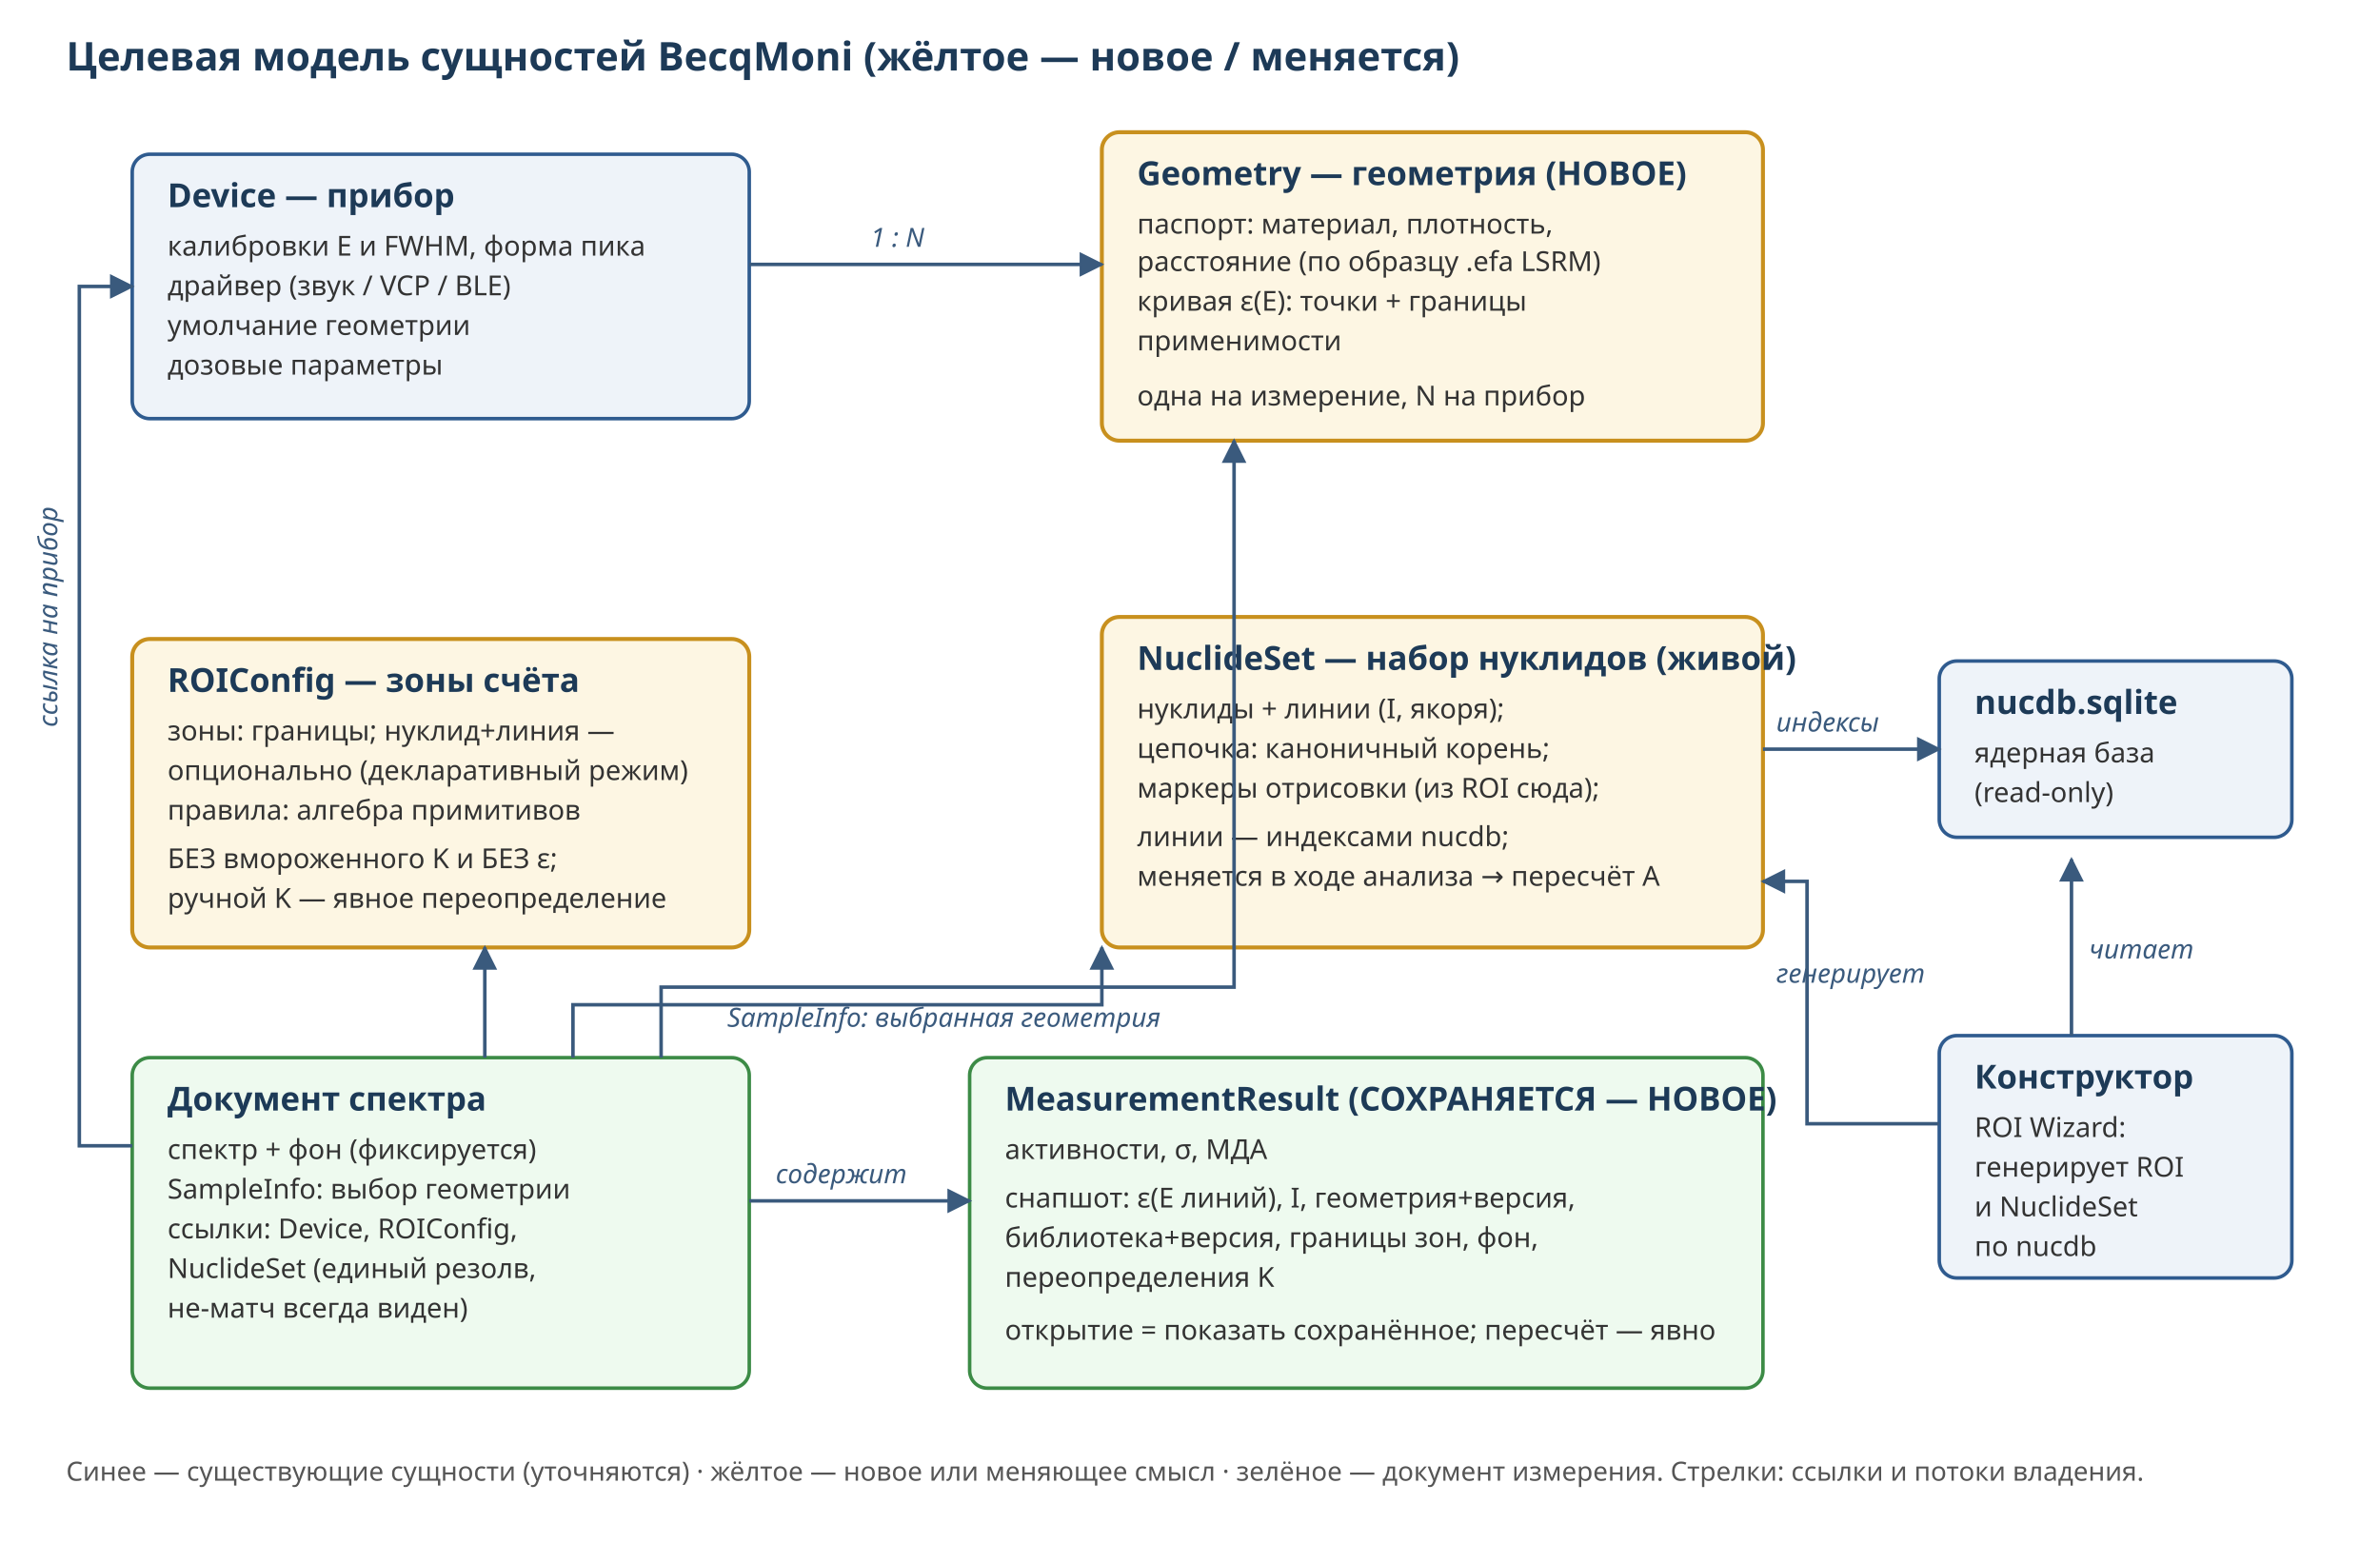
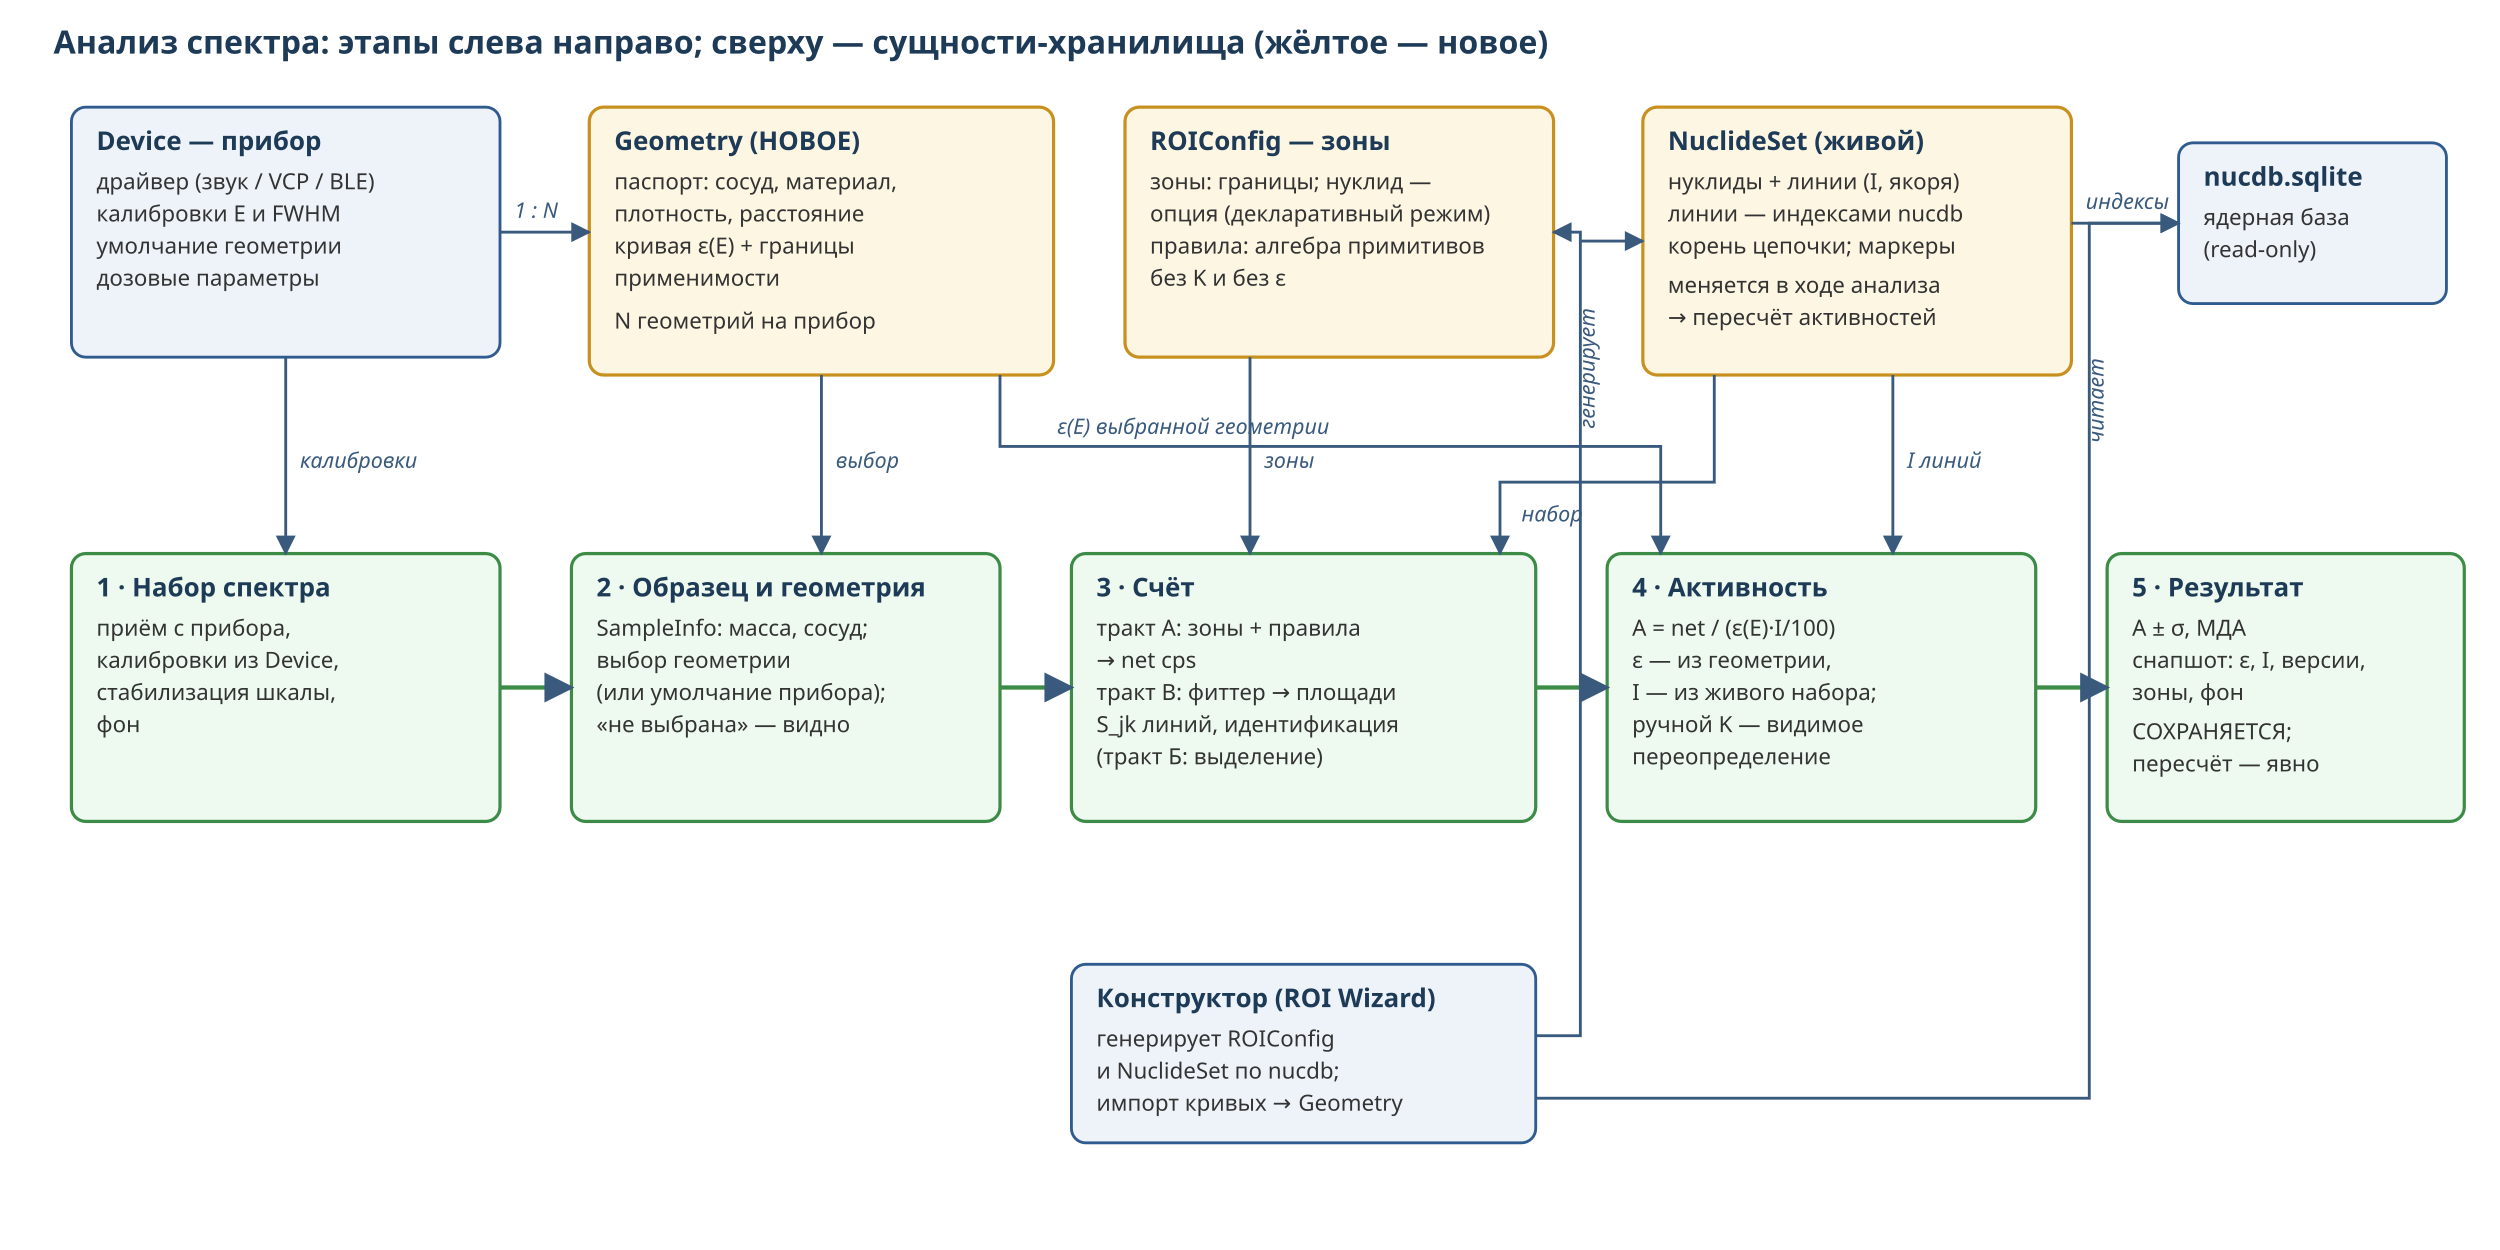
- <svg xmlns="http://www.w3.org/2000/svg" viewBox="0 0 1080 700" font-family="Segoe UI, Calibri, sans-serif">
+ <svg xmlns="http://www.w3.org/2000/svg" viewBox="0 0 1400 700" font-family="Segoe UI, Calibri, sans-serif">
  <defs>
    <marker id="ar" viewBox="0 0 10 10" refX="9" refY="5" markerWidth="7" markerHeight="7" orient="auto-start-reverse">
      <path d="M 0 0 L 10 5 L 0 10 z" fill="#3a5a7d" />
    </marker>
  </defs>
  <style>
-     .box { fill:#eef3f9; stroke:#2f5b8f; stroke-width:1.6; rx:8; }
+     .box { fill:#eef3f9; stroke:#2f5b8f; stroke-width:1.6; }
    .newbox { fill:#fdf6e3; stroke:#c8901e; stroke-width:1.8; }
-     .docbox { fill:#eefaef; stroke:#3c8b46; stroke-width:1.6; }
-     .title { font-size:15px; font-weight:600; fill:#1d3a57; }
+     .stage { fill:#eefaef; stroke:#3c8b46; stroke-width:1.8; }
+     .title { font-size:14.5px; font-weight:600; fill:#1d3a57; }
    .line { font-size:12.5px; fill:#333; }
    .lbl { font-size:12px; fill:#3a5a7d; font-style:italic; }
    .arrow { stroke:#3a5a7d; stroke-width:1.6; fill:none; marker-end:url(#ar); }
+     .flow { stroke:#3c8b46; stroke-width:2.4; fill:none; marker-end:url(#ar); }
    .h { font-size:18px; font-weight:600; fill:#1d3a57; }
-     .legend { font-size:12px; fill:#555; }
  </style>
-   <text x="30" y="32" class="h">Целевая модель сущностей BecqMoni (жёлтое — новое / меняется)</text>
-   <rect x="60" y="70" width="280" height="120" class="box" rx="8" />
-   <text x="76" y="94" class="title">Device — прибор</text>
-   <text x="76" y="116" class="line">калибровки E и FWHM, форма пика</text>
-   <text x="76" y="134" class="line">драйвер (звук / VCP / BLE)</text>
-   <text x="76" y="152" class="line">умолчание геометрии</text>
-   <text x="76" y="170" class="line">дозовые параметры</text>
-   <rect x="500" y="60" width="300" height="140" class="box newbox" rx="8" />
-   <text x="516" y="84" class="title">Geometry — геометрия (НОВОЕ)</text>
-   <text x="516" y="106" class="line">паспорт: материал, плотность,</text>
-   <text x="516" y="123" class="line">расстояние (по образцу .efa LSRM)</text>
-   <text x="516" y="141" class="line">кривая ε(E): точки + границы</text>
-   <text x="516" y="159" class="line">применимости</text>
-   <text x="516" y="184" class="line">одна на измерение, N на прибор</text>
-   <path d="M 340 120 L 500 120" class="arrow" />
-   <text x="395" y="112" class="lbl">1 : N</text>
-   <rect x="60" y="290" width="280" height="140" class="box newbox" rx="8" />
-   <text x="76" y="314" class="title">ROIConfig — зоны счёта</text>
-   <text x="76" y="336" class="line">зоны: границы; нуклид+линия —</text>
-   <text x="76" y="354" class="line">опционально (декларативный режим)</text>
-   <text x="76" y="372" class="line">правила: алгебра примитивов</text>
-   <text x="76" y="394" class="line">БЕЗ вмороженного K и БЕЗ ε;</text>
-   <text x="76" y="412" class="line">ручной K — явное переопределение</text>
-   <rect x="500" y="280" width="300" height="150" class="box newbox" rx="8" />
-   <text x="516" y="304" class="title">NuclideSet — набор нуклидов (живой)</text>
-   <text x="516" y="326" class="line">нуклиды + линии (I, якоря);</text>
-   <text x="516" y="344" class="line">цепочка: каноничный корень;</text>
-   <text x="516" y="362" class="line">маркеры отрисовки (из ROI сюда);</text>
-   <text x="516" y="384" class="line">линии — индексами nucdb;</text>
-   <text x="516" y="402" class="line">меняется в ходе анализа → пересчёт A</text>
-   <rect x="880" y="300" width="160" height="80" class="box" rx="8" />
-   <text x="896" y="324" class="title">nucdb.sqlite</text>
-   <text x="896" y="346" class="line">ядерная база</text>
-   <text x="896" y="364" class="line">(read-only)</text>
-   <path d="M 800 340 L 880 340" class="arrow" />
-   <text x="806" y="332" class="lbl">индексы</text>
-   <rect x="880" y="470" width="160" height="110" class="box" rx="8" />
-   <text x="896" y="494" class="title">Конструктор</text>
-   <text x="896" y="516" class="line">ROI Wizard:</text>
-   <text x="896" y="534" class="line">генерирует ROI</text>
-   <text x="896" y="552" class="line">и NuclideSet</text>
-   <text x="896" y="570" class="line">по nucdb</text>
-   <path d="M 940 470 L 940 390" class="arrow" />
-   <text x="948" y="435" class="lbl">читает</text>
-   <path d="M 880 510 L 820 510 L 820 400 L 800 400" class="arrow" />
-   <text x="806" y="446" class="lbl">генерирует</text>
-   <rect x="60" y="480" width="280" height="150" class="docbox" rx="8" />
-   <text x="76" y="504" class="title">Документ спектра</text>
-   <text x="76" y="526" class="line">спектр + фон (фиксируется)</text>
-   <text x="76" y="544" class="line">SampleInfo: выбор геометрии</text>
-   <text x="76" y="562" class="line">ссылки: Device, ROIConfig,</text>
-   <text x="76" y="580" class="line">NuclideSet (единый резолв,</text>
-   <text x="76" y="598" class="line">не-матч всегда виден)</text>
-   <rect x="440" y="480" width="360" height="150" class="docbox newbox" rx="8" />
-   <text x="456" y="504" class="title">MeasurementResult (СОХРАНЯЕТСЯ — НОВОЕ)</text>
-   <text x="456" y="526" class="line">активности, σ, МДА</text>
-   <text x="456" y="548" class="line">снапшот: ε(E линий), I, геометрия+версия,</text>
-   <text x="456" y="566" class="line">библиотека+версия, границы зон, фон,</text>
-   <text x="456" y="584" class="line">переопределения K</text>
-   <text x="456" y="608" class="line">открытие = показать сохранённое; пересчёт — явно</text>
-   <path d="M 60 520 L 36 520 L 36 130 L 60 130" class="arrow" />
-   <text transform="rotate(-90 26 330)" x="26" y="330" class="lbl">ссылка на прибор</text>
-   <path d="M 340 545 L 440 545" class="arrow" />
-   <text x="352" y="537" class="lbl">содержит</text>
-   <path d="M 300 480 L 300 448 L 560 448 L 560 200" class="arrow" />
-   <text x="330" y="466" class="lbl">SampleInfo: выбранная геометрия</text>
-   <path d="M 220 480 L 220 430" class="arrow" />
-   <path d="M 260 480 L 260 456 L 500 456 L 500 430" class="arrow" />
-   <text x="30" y="672" class="legend">Синее — существующие сущности (уточняются) · жёлтое — новое или меняющее смысл · зелёное — документ измерения. Стрелки: ссылки и потоки владения.</text>
+   <text x="30" y="30" class="h">Анализ спектра: этапы слева направо; сверху — сущности-хранилища (жёлтое — новое)</text>
+   <rect x="40" y="60" width="240" height="140" rx="8" class="box" />
+   <text x="54" y="84" class="title">Device — прибор</text>
+   <text x="54" y="106" class="line">драйвер (звук / VCP / BLE)</text>
+   <text x="54" y="124" class="line">калибровки E и FWHM</text>
+   <text x="54" y="142" class="line">умолчание геометрии</text>
+   <text x="54" y="160" class="line">дозовые параметры</text>
+   <rect x="330" y="60" width="260" height="150" rx="8" class="newbox" />
+   <text x="344" y="84" class="title">Geometry (НОВОЕ)</text>
+   <text x="344" y="106" class="line">паспорт: сосуд, материал,</text>
+   <text x="344" y="124" class="line">плотность, расстояние</text>
+   <text x="344" y="142" class="line">кривая ε(E) + границы</text>
+   <text x="344" y="160" class="line">применимости</text>
+   <text x="344" y="184" class="line">N геометрий на прибор</text>
+   <rect x="630" y="60" width="240" height="140" rx="8" class="newbox" />
+   <text x="644" y="84" class="title">ROIConfig — зоны</text>
+   <text x="644" y="106" class="line">зоны: границы; нуклид —</text>
+   <text x="644" y="124" class="line">опция (декларативный режим)</text>
+   <text x="644" y="142" class="line">правила: алгебра примитивов</text>
+   <text x="644" y="160" class="line">без K и без ε</text>
+   <rect x="920" y="60" width="240" height="150" rx="8" class="newbox" />
+   <text x="934" y="84" class="title">NuclideSet (живой)</text>
+   <text x="934" y="106" class="line">нуклиды + линии (I, якоря)</text>
+   <text x="934" y="124" class="line">линии — индексами nucdb</text>
+   <text x="934" y="142" class="line">корень цепочки; маркеры</text>
+   <text x="934" y="164" class="line">меняется в ходе анализа</text>
+   <text x="934" y="182" class="line">→ пересчёт активностей</text>
+   <rect x="1220" y="80" width="150" height="90" rx="8" class="box" />
+   <text x="1234" y="104" class="title">nucdb.sqlite</text>
+   <text x="1234" y="126" class="line">ядерная база</text>
+   <text x="1234" y="144" class="line">(read-only)</text>
+   <path d="M 280 130 L 330 130" class="arrow" />
+   <text x="288" y="122" class="lbl">1 : N</text>
+   <path d="M 1160 125 L 1220 125" class="arrow" />
+   <text x="1168" y="117" class="lbl">индексы</text>
+   <rect x="40" y="310" width="240" height="150" rx="8" class="stage" />
+   <text x="54" y="334" class="title">1 · Набор спектра</text>
+   <text x="54" y="356" class="line">приём с прибора,</text>
+   <text x="54" y="374" class="line">калибровки из Device,</text>
+   <text x="54" y="392" class="line">стабилизация шкалы,</text>
+   <text x="54" y="410" class="line">фон</text>
+   <rect x="320" y="310" width="240" height="150" rx="8" class="stage" />
+   <text x="334" y="334" class="title">2 · Образец и геометрия</text>
+   <text x="334" y="356" class="line">SampleInfo: масса, сосуд;</text>
+   <text x="334" y="374" class="line">выбор геометрии</text>
+   <text x="334" y="392" class="line">(или умолчание прибора);</text>
+   <text x="334" y="410" class="line">«не выбрана» — видно</text>
+   <rect x="600" y="310" width="260" height="150" rx="8" class="stage" />
+   <text x="614" y="334" class="title">3 · Счёт</text>
+   <text x="614" y="356" class="line">тракт А: зоны + правила</text>
+   <text x="614" y="374" class="line">→ net cps</text>
+   <text x="614" y="392" class="line">тракт В: фиттер → площади</text>
+   <text x="614" y="410" class="line">S_jk линий, идентификация</text>
+   <text x="614" y="428" class="line">(тракт Б: выделение)</text>
+   <rect x="900" y="310" width="240" height="150" rx="8" class="stage" />
+   <text x="914" y="334" class="title">4 · Активность</text>
+   <text x="914" y="356" class="line">A = net / (ε(E)·I/100)</text>
+   <text x="914" y="374" class="line">ε — из геометрии,</text>
+   <text x="914" y="392" class="line">I — из живого набора;</text>
+   <text x="914" y="410" class="line">ручной K — видимое</text>
+   <text x="914" y="428" class="line">переопределение</text>
+   <rect x="1180" y="310" width="200" height="150" rx="8" class="stage newbox" />
+   <text x="1194" y="334" class="title">5 · Результат</text>
+   <text x="1194" y="356" class="line">A ± σ, МДА</text>
+   <text x="1194" y="374" class="line">снапшот: ε, I, версии,</text>
+   <text x="1194" y="392" class="line">зоны, фон</text>
+   <text x="1194" y="414" class="line">СОХРАНЯЕТСЯ;</text>
+   <text x="1194" y="432" class="line">пересчёт — явно</text>
+   <path d="M 280 385 L 320 385" class="flow" />
+   <path d="M 560 385 L 600 385" class="flow" />
+   <path d="M 860 385 L 900 385" class="flow" />
+   <path d="M 1140 385 L 1180 385" class="flow" />
+   <path d="M 160 200 L 160 310" class="arrow" />
+   <text x="168" y="262" class="lbl">калибровки</text>
+   <path d="M 460 210 L 460 310" class="arrow" />
+   <text x="468" y="262" class="lbl">выбор</text>
+   <path d="M 700 200 L 700 310" class="arrow" />
+   <text x="708" y="262" class="lbl">зоны</text>
+   <path d="M 960 210 L 960 270 L 840 270 L 840 310" class="arrow" />
+   <text x="852" y="292" class="lbl">набор</text>
+   <path d="M 1060 210 L 1060 310" class="arrow" />
+   <text x="1068" y="262" class="lbl">I линий</text>
+   <path d="M 560 210 L 560 250 L 930 250 L 930 310" class="arrow" />
+   <text x="592" y="243" class="lbl">ε(E) выбранной геометрии</text>
+   <rect x="600" y="540" width="260" height="100" rx="8" class="box" />
+   <text x="614" y="564" class="title">Конструктор (ROI Wizard)</text>
+   <text x="614" y="586" class="line">генерирует ROIConfig</text>
+   <text x="614" y="604" class="line">и NuclideSet по nucdb;</text>
+   <text x="614" y="622" class="line">импорт кривых → Geometry</text>
+   <path d="M 860 580 L 885 580 L 885 135 L 920 135" class="arrow" />
+   <path d="M 885 135 L 885 130 L 870 130" class="arrow" />
+   <text x="893" y="240" class="lbl" transform="rotate(-90 893 240)">генерирует</text>
+   <path d="M 860 615 L 1170 615 L 1170 125 L 1220 125" class="arrow" />
+   <text x="1178" y="248" class="lbl" transform="rotate(-90 1178 248)">читает</text>
</svg>
